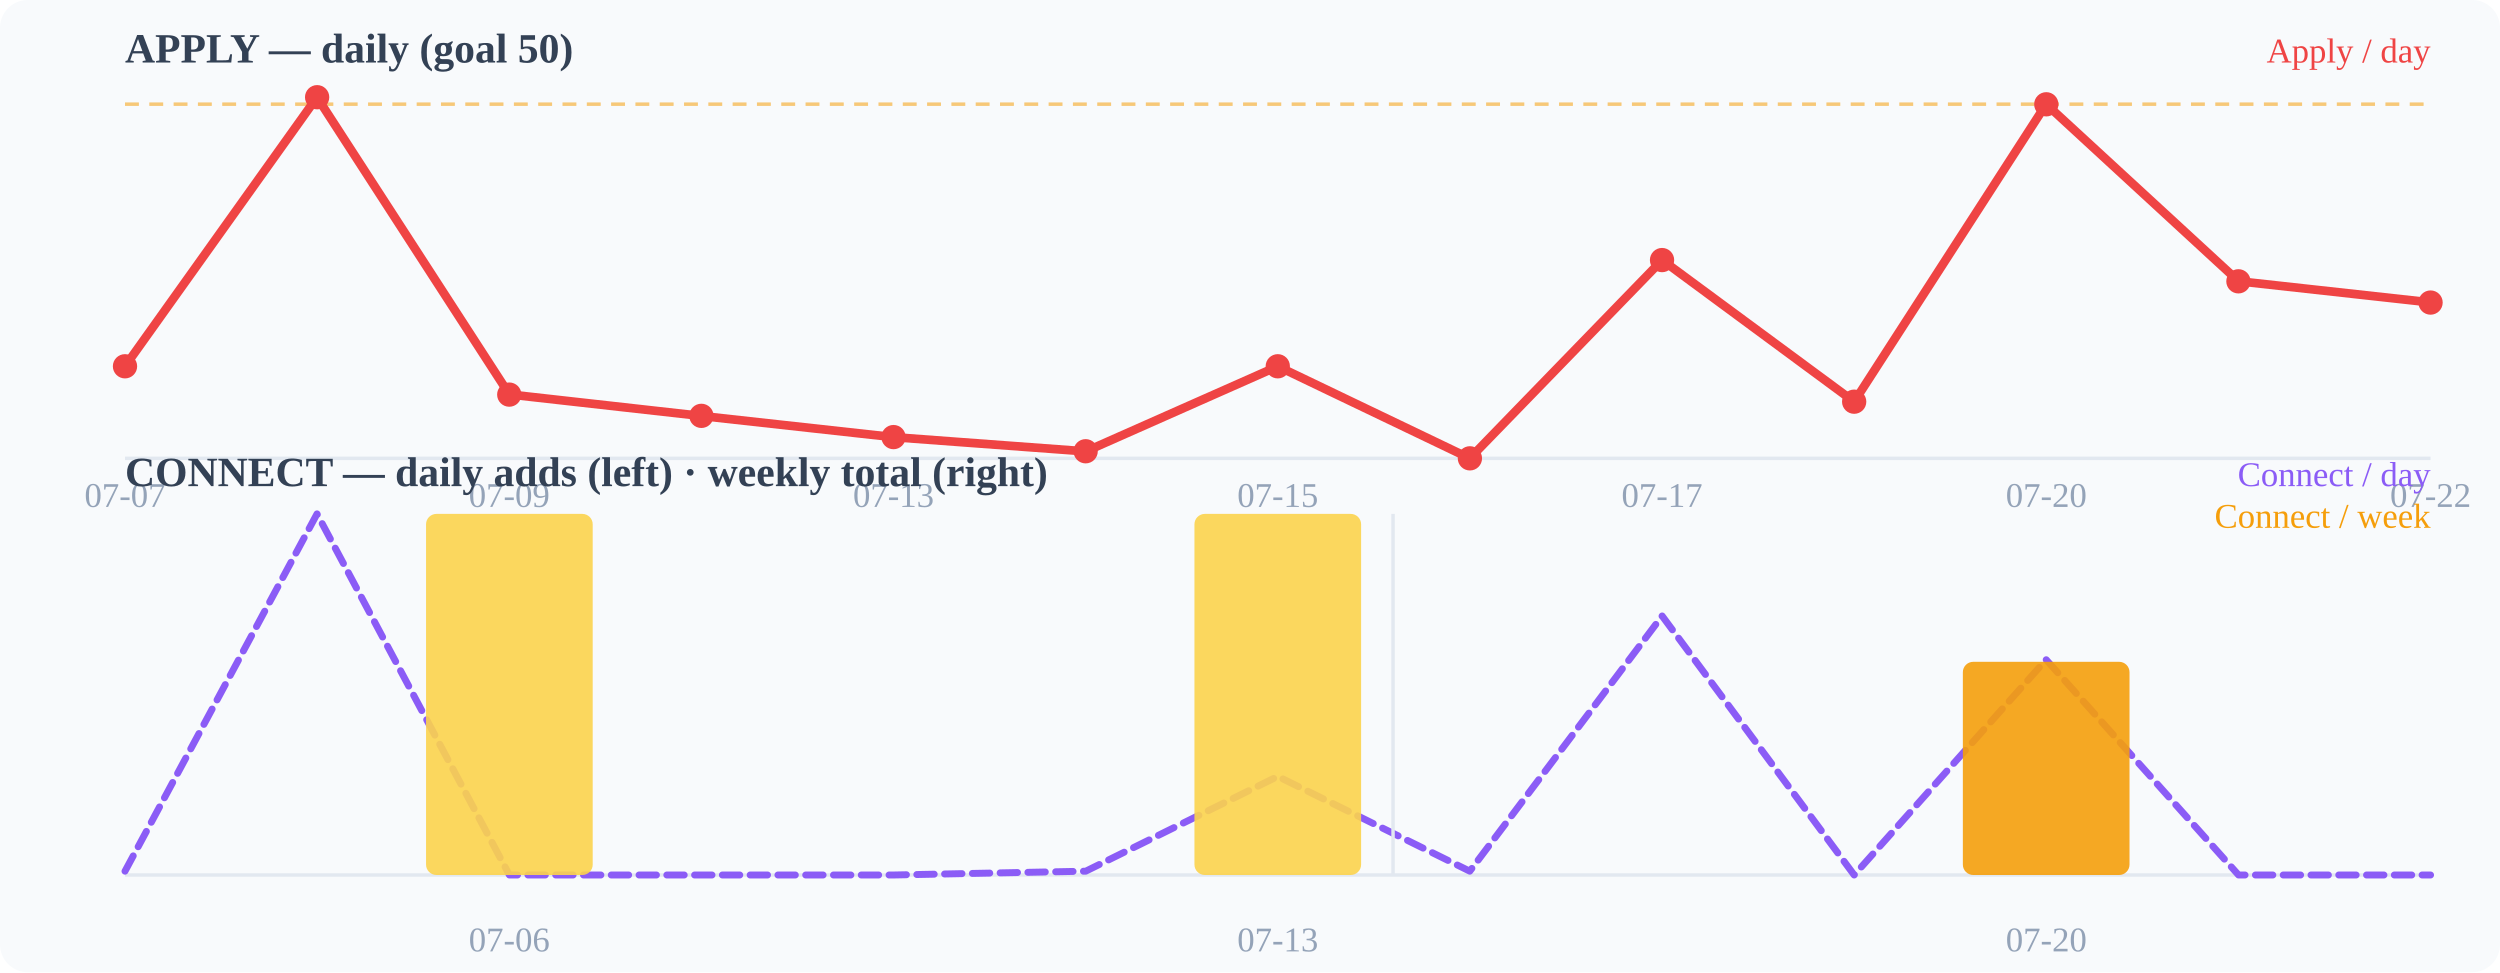
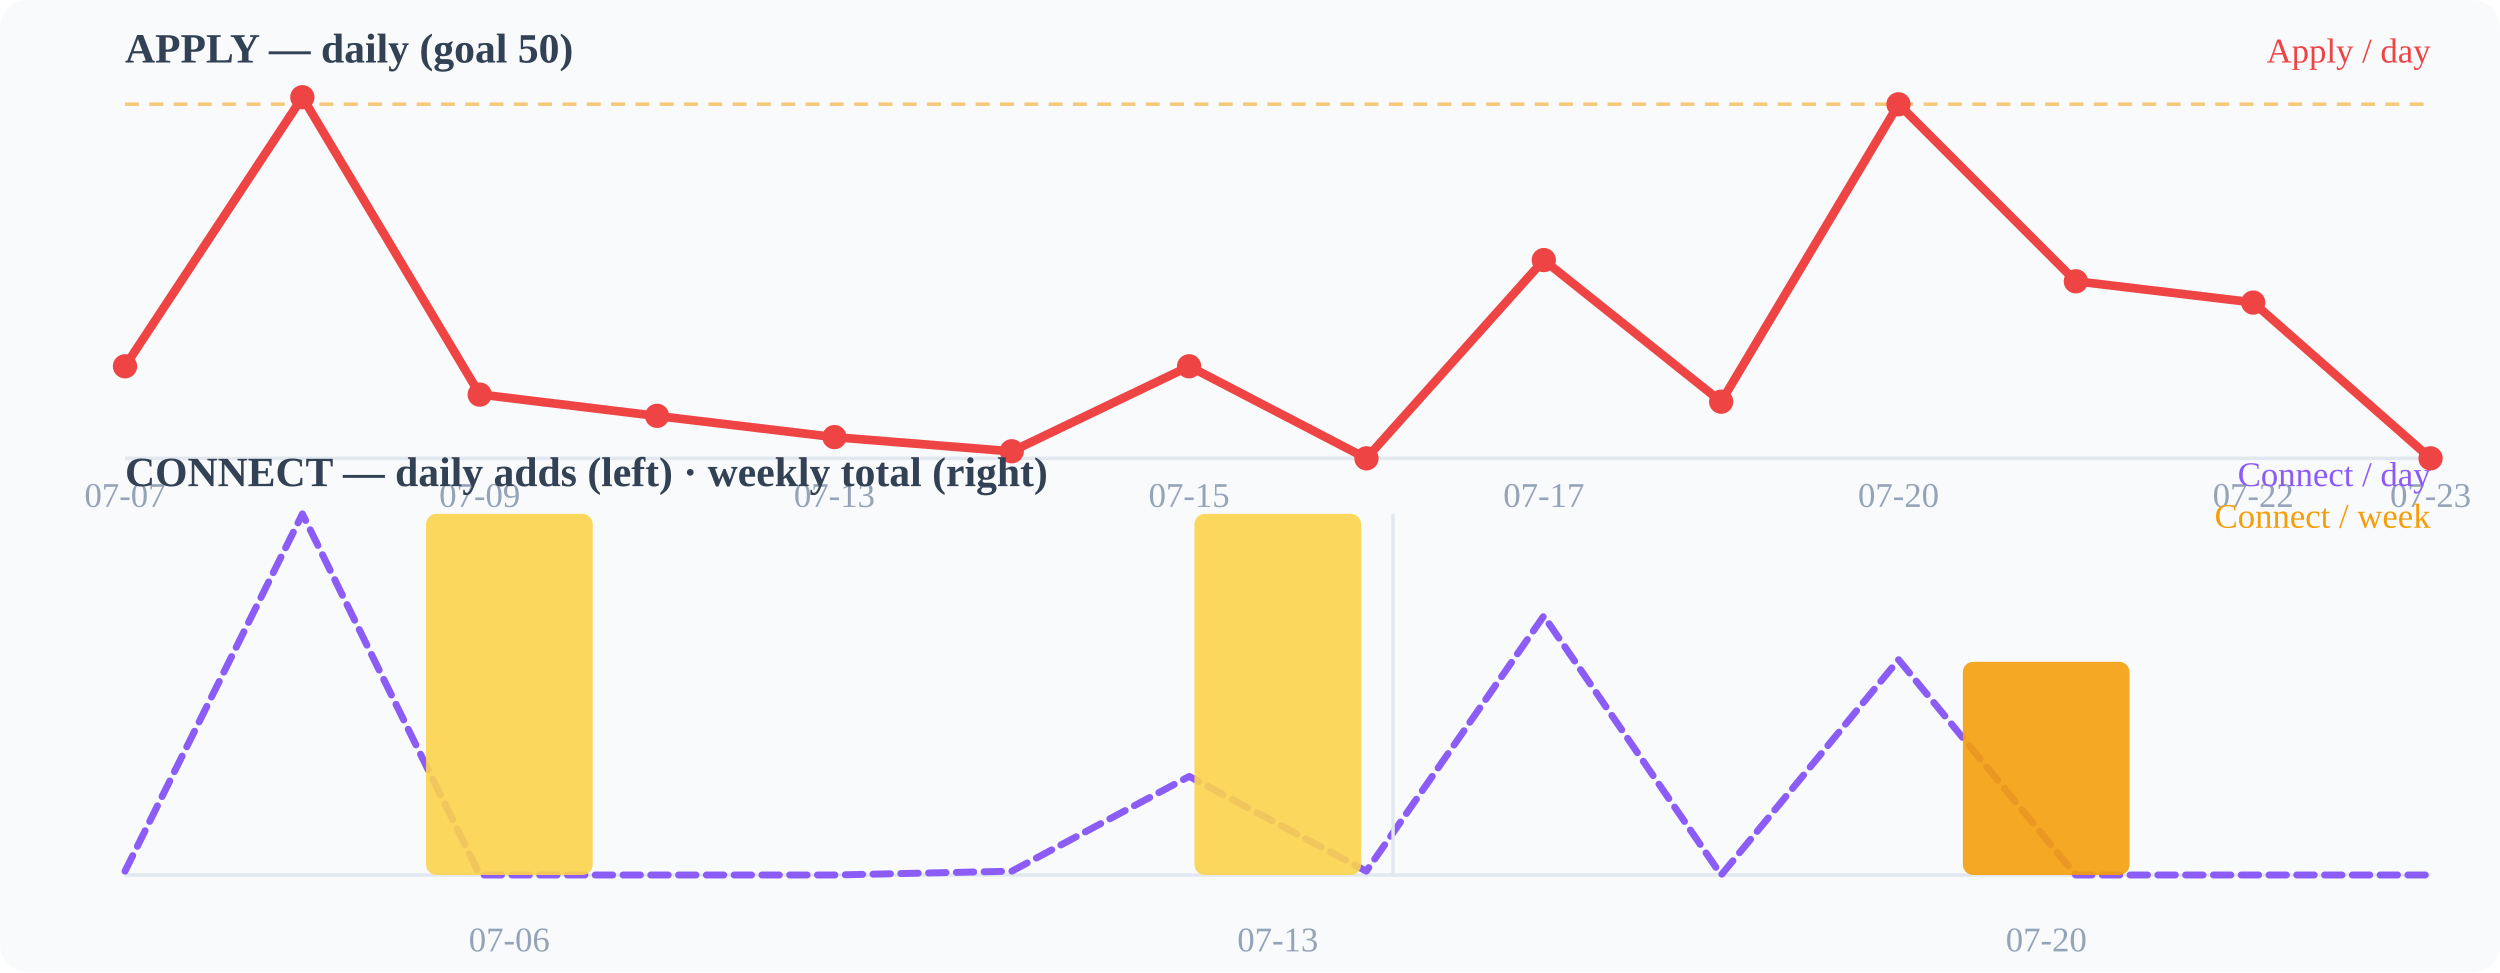
<svg xmlns="http://www.w3.org/2000/svg" width="720" height="280" viewBox="0 0 720 280">
  <rect width="720" height="280" fill="#f8fafc" rx="8" />
  <text x="36" y="18" font-size="12" font-weight="600" fill="#334155">APPLY — daily (goal 50)</text>
  <line x1="36" y1="132" x2="700" y2="132" stroke="#e2e8f0" stroke-width="1" />
  <line x1="36" y1="30.0" x2="700" y2="30.0" stroke="#f59e0b" stroke-width="1" stroke-dasharray="4 3" opacity="0.55" />
-   <polyline points="36.0,105.5 91.3,28.0 146.7,113.6 202.0,119.8 257.3,125.9 312.7,130.0 368.0,105.5 423.3,132.0 478.7,74.9 534.0,115.7 589.3,30.0 644.7,81.0 700.0,87.1" fill="none" stroke="#ef4444" stroke-width="2.5" stroke-linecap="round" stroke-linejoin="round" />
+   <polyline points="36.0,105.5 87.1,28.0 138.2,113.6 189.2,119.8 240.3,125.9 291.4,130.0 342.5,105.5 393.5,132.0 444.6,74.9 495.7,115.7 546.8,30.0 597.8,81.0 648.9,87.1 700.0,132.0" fill="none" stroke="#ef4444" stroke-width="2.5" stroke-linecap="round" stroke-linejoin="round" />
  <circle cx="36" cy="105.49" r="3.5" fill="#ef4444" />
-   <circle cx="91.333" cy="28" r="3.5" fill="#ef4444" />
-   <circle cx="146.667" cy="113.647" r="3.5" fill="#ef4444" />
-   <circle cx="202" cy="119.765" r="3.5" fill="#ef4444" />
-   <circle cx="257.333" cy="125.882" r="3.5" fill="#ef4444" />
-   <circle cx="312.667" cy="129.961" r="3.5" fill="#ef4444" />
-   <circle cx="368" cy="105.49" r="3.5" fill="#ef4444" />
-   <circle cx="423.333" cy="132" r="3.5" fill="#ef4444" />
-   <circle cx="478.667" cy="74.902" r="3.5" fill="#ef4444" />
-   <circle cx="534" cy="115.686" r="3.5" fill="#ef4444" />
-   <circle cx="589.333" cy="30.039" r="3.5" fill="#ef4444" />
-   <circle cx="644.667" cy="81.02" r="3.5" fill="#ef4444" />
-   <circle cx="700" cy="87.137" r="3.5" fill="#ef4444" />
+   <circle cx="87.077" cy="28" r="3.5" fill="#ef4444" />
+   <circle cx="138.154" cy="113.647" r="3.5" fill="#ef4444" />
+   <circle cx="189.231" cy="119.765" r="3.5" fill="#ef4444" />
+   <circle cx="240.308" cy="125.882" r="3.5" fill="#ef4444" />
+   <circle cx="291.385" cy="129.961" r="3.5" fill="#ef4444" />
+   <circle cx="342.462" cy="105.49" r="3.5" fill="#ef4444" />
+   <circle cx="393.538" cy="132" r="3.5" fill="#ef4444" />
+   <circle cx="444.615" cy="74.902" r="3.5" fill="#ef4444" />
+   <circle cx="495.692" cy="115.686" r="3.5" fill="#ef4444" />
+   <circle cx="546.769" cy="30.039" r="3.5" fill="#ef4444" />
+   <circle cx="597.846" cy="81.02" r="3.5" fill="#ef4444" />
+   <circle cx="648.923" cy="87.137" r="3.5" fill="#ef4444" />
+   <circle cx="700" cy="132" r="3.5" fill="#ef4444" />
  <text x="36" y="146" font-size="10" fill="#94a3b8" text-anchor="middle">07-07</text>
-   <text x="146.667" y="146" font-size="10" fill="#94a3b8" text-anchor="middle">07-09</text>
-   <text x="257.333" y="146" font-size="10" fill="#94a3b8" text-anchor="middle">07-13</text>
-   <text x="368" y="146" font-size="10" fill="#94a3b8" text-anchor="middle">07-15</text>
-   <text x="478.667" y="146" font-size="10" fill="#94a3b8" text-anchor="middle">07-17</text>
-   <text x="589.333" y="146" font-size="10" fill="#94a3b8" text-anchor="middle">07-20</text>
-   <text x="700" y="146" font-size="10" fill="#94a3b8" text-anchor="middle">07-22</text>
+   <text x="138.154" y="146" font-size="10" fill="#94a3b8" text-anchor="middle">07-09</text>
+   <text x="240.308" y="146" font-size="10" fill="#94a3b8" text-anchor="middle">07-13</text>
+   <text x="342.462" y="146" font-size="10" fill="#94a3b8" text-anchor="middle">07-15</text>
+   <text x="444.615" y="146" font-size="10" fill="#94a3b8" text-anchor="middle">07-17</text>
+   <text x="546.769" y="146" font-size="10" fill="#94a3b8" text-anchor="middle">07-20</text>
+   <text x="648.923" y="146" font-size="10" fill="#94a3b8" text-anchor="middle">07-22</text>
+   <text x="700" y="146" font-size="10" fill="#94a3b8" text-anchor="middle">07-23</text>
  <text x="36" y="140" font-size="12" font-weight="600" fill="#334155">CONNECT — daily adds (left) · weekly total (right)</text>
  <line x1="36" y1="252" x2="700" y2="252" stroke="#e2e8f0" stroke-width="1" />
-   <polyline points="36.0,250.9 91.3,148.0 146.7,252.0 202.0,252.0 257.3,252.0 312.7,250.9 368.0,223.6 423.3,250.9 478.7,177.4 534.0,252.0 589.3,190.0 644.7,252.0 700.0,252.0" fill="none" stroke="#8b5cf6" stroke-width="2" stroke-linecap="round" stroke-linejoin="round" stroke-dasharray="5 3" />
+   <polyline points="36.0,250.9 87.1,148.0 138.2,252.0 189.2,252.0 240.3,252.0 291.4,250.9 342.5,223.6 393.5,250.9 444.6,177.4 495.7,252.0 546.8,190.0 597.8,252.0 648.9,252.0 700.0,252.0" fill="none" stroke="#8b5cf6" stroke-width="2" stroke-linecap="round" stroke-linejoin="round" stroke-dasharray="5 3" />
  <rect x="122.7" y="148.0" width="48" height="104.0" rx="3" fill="#fcd34d" opacity="0.9" />
  <rect x="344.0" y="148.0" width="48" height="104.0" rx="3" fill="#fcd34d" opacity="0.9" />
  <rect x="565.3" y="190.6" width="48" height="61.4" rx="3" fill="#f59e0b" opacity="0.9" />
  <line x1="401.2" y1="148" x2="401.2" y2="252" stroke="#e2e8f0" stroke-width="1" />
  <text x="146.667" y="274" font-size="10" fill="#94a3b8" text-anchor="middle">07-06</text>
  <text x="368" y="274" font-size="10" fill="#94a3b8" text-anchor="middle">07-13</text>
  <text x="589.333" y="274" font-size="10" fill="#94a3b8" text-anchor="middle">07-20</text>
  <text x="700" y="18" font-size="10" fill="#ef4444" text-anchor="end">Apply / day</text>
  <text x="700" y="140" font-size="10" fill="#8b5cf6" text-anchor="end">Connect / day</text>
  <text x="700" y="152" font-size="10" fill="#f59e0b" text-anchor="end">Connect / week</text>
</svg>
